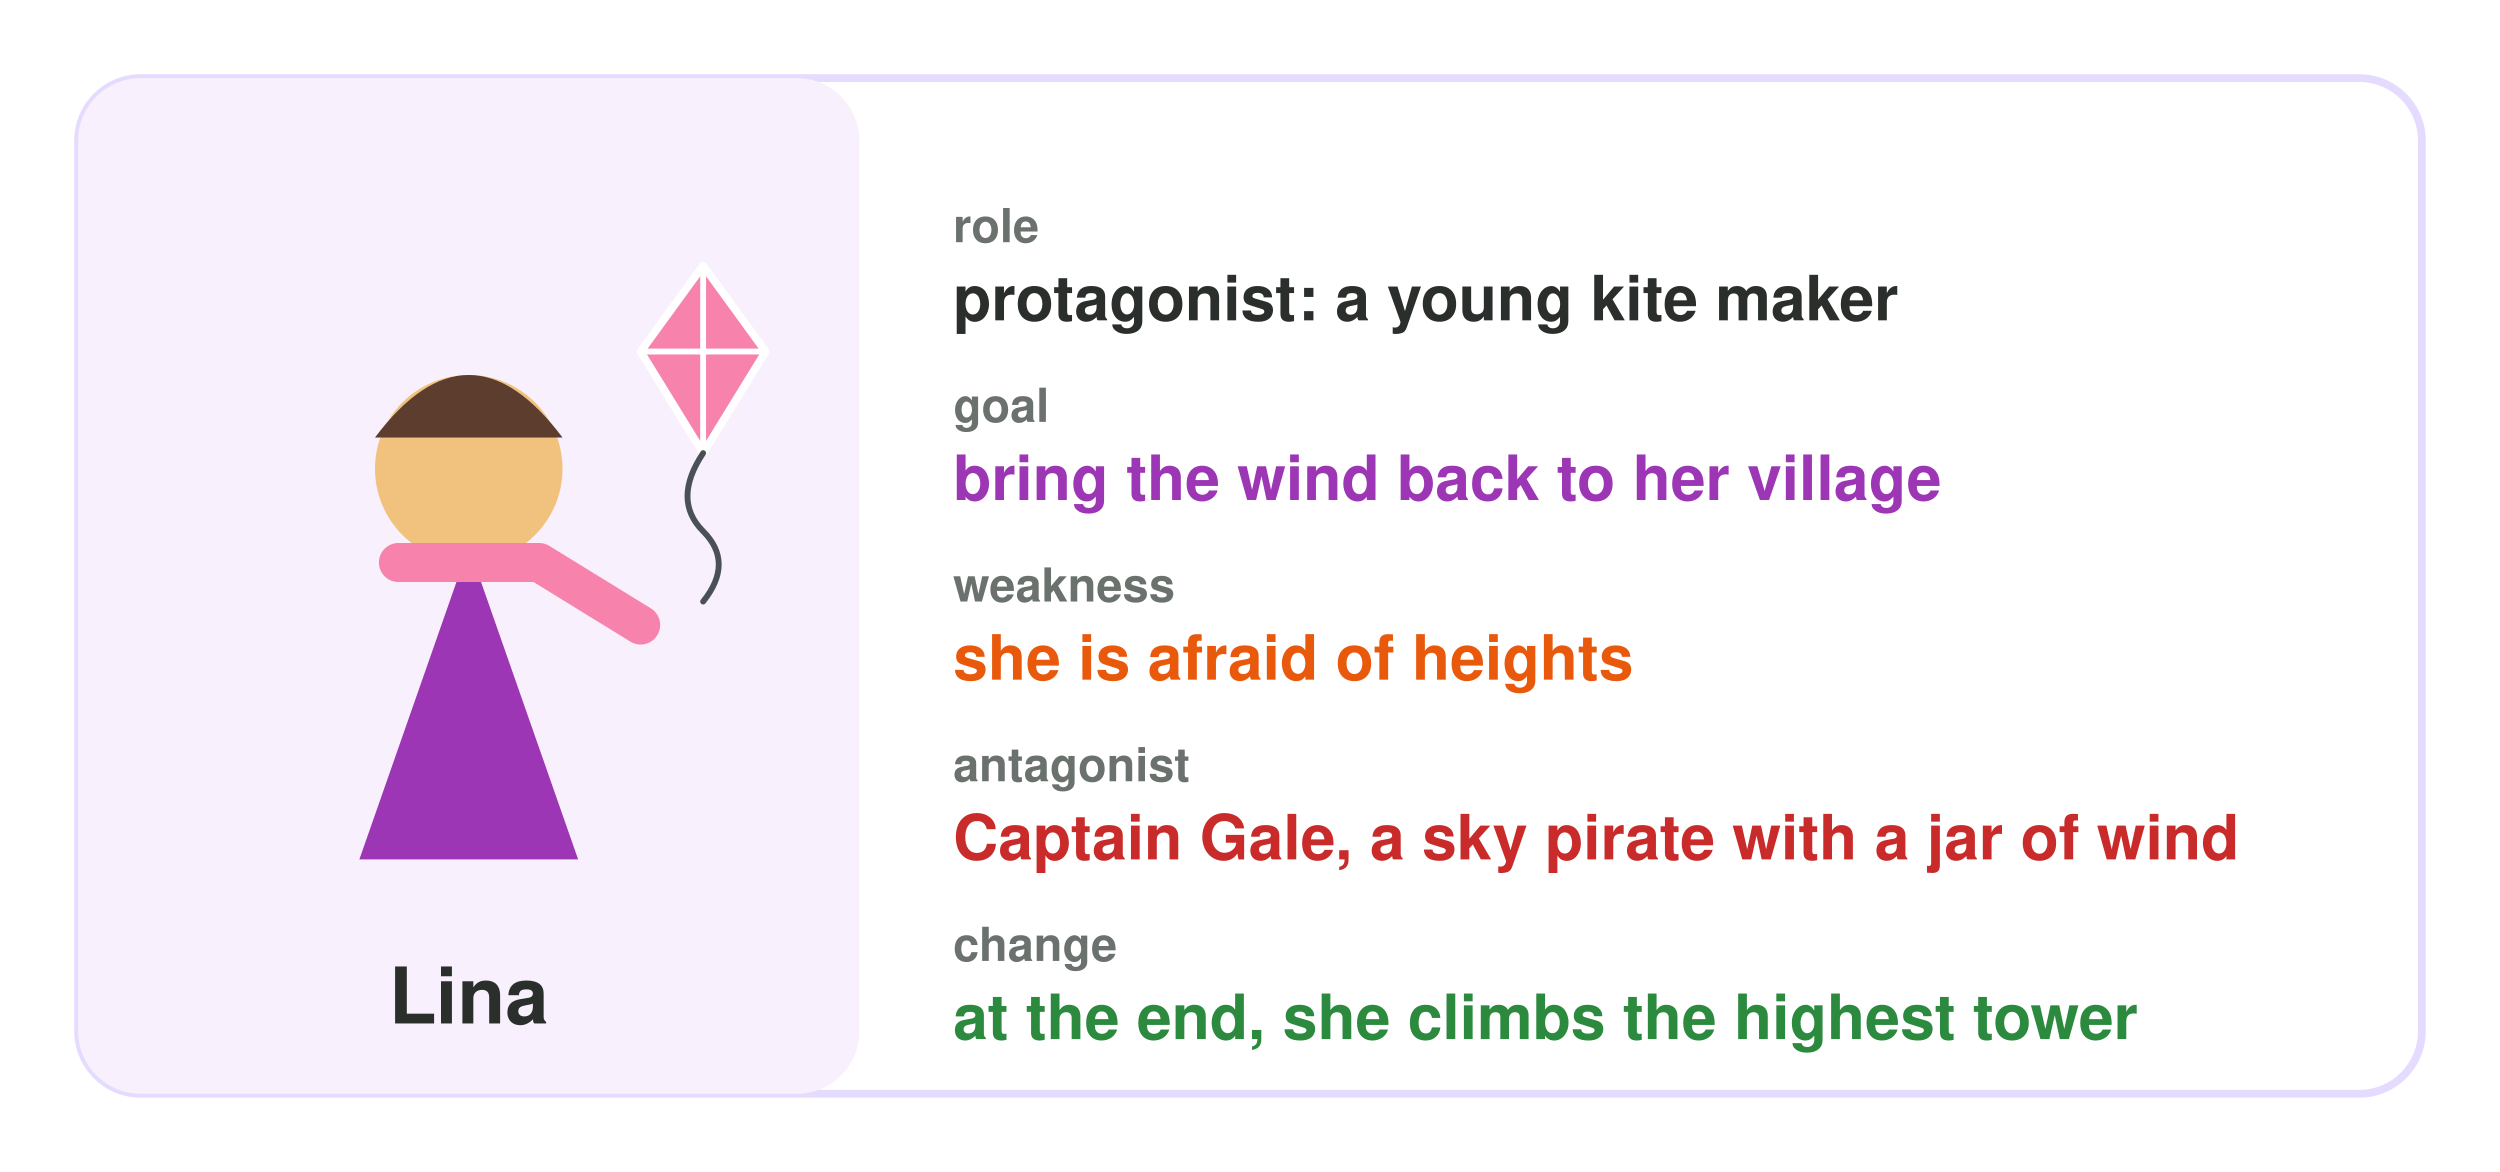
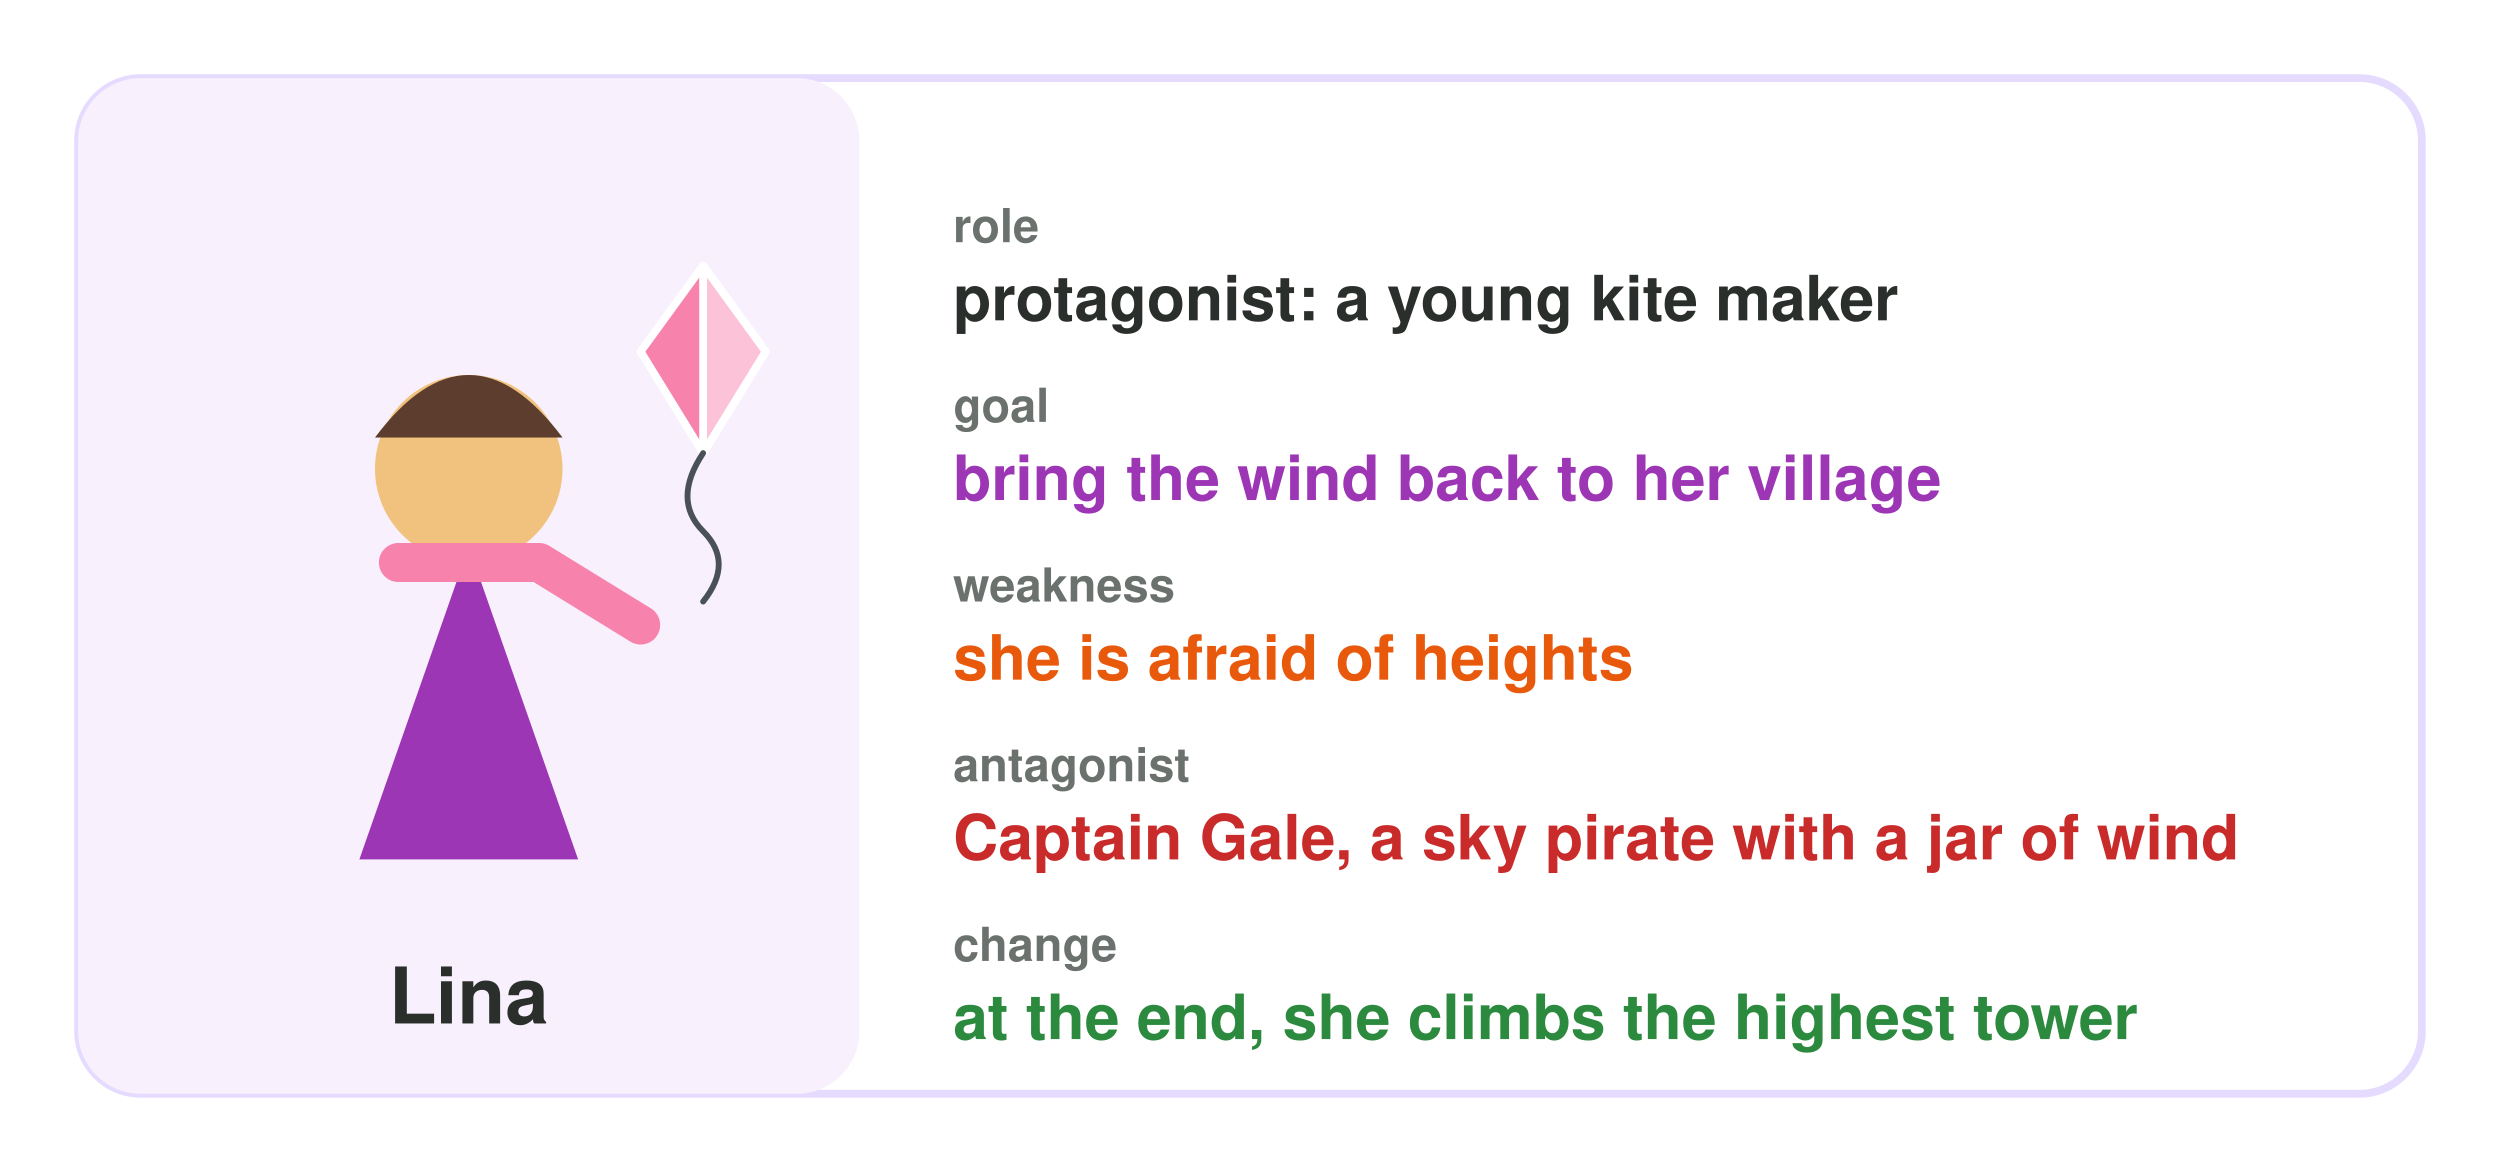
<svg xmlns="http://www.w3.org/2000/svg" width="640" height="300" viewBox="0 0 640 300" font-family="Helvetica, Arial, sans-serif" font-weight="600">
  <rect width="640" height="300" fill="#ffffff" />
  <rect x="20.0" y="20.0" width="600.0" height="260.0" rx="16" fill="#ffffff" stroke="#e5dbff" stroke-width="2" />
  <rect x="20.0" y="20.0" width="200.0" height="260.0" rx="16" fill="#f8f0fc" />
  <path d="M92.0,220.0 L120,140 L148.0,220.0 Z" fill="#9C36B5" />
  <circle cx="120.0" cy="120.0" r="24.0" fill="#f1c27d" />
  <path d="M96.0,112.0 Q120,80.0 144.0,112.0 Z" fill="#5c3d2e" />
  <path d="M102.0,144.0 L138.0,144.0 L164.0,160.0" fill="none" stroke="#F783AC" stroke-width="10.0" stroke-linejoin="round" stroke-linecap="round" />
  <path d="M180.0,68.0 L196.0,90.0 L180.0,116.0 L164.0,90.0 Z" fill="#F783AC" stroke="#ffffff" stroke-width="2" stroke-linejoin="round" stroke-linecap="round" />
-   <line x1="180.0" y1="68.0" x2="180.0" y2="116.0" stroke="#ffffff" stroke-width="1.5" stroke-linecap="round" />
-   <line x1="164.0" y1="90.0" x2="196.0" y2="90.0" stroke="#ffffff" stroke-width="1.5" stroke-linecap="round" />
+   <path d="M180.0,68.0 L196.0,90.0 L180.0,116.0 Z" fill="#FCC2D7" stroke="#ffffff" stroke-width="2" stroke-linejoin="round" stroke-linecap="round" />
  <path d="M180,116.0 q-8,12 0,20 q8,8 0,18" fill="none" stroke="#495057" stroke-width="1.5" stroke-linejoin="round" stroke-linecap="round" />
  <text x="120.0" y="262.0" font-size="20" fill="#2a2f2c" text-anchor="middle" font-weight="800">Lina</text>
  <text x="244.0" y="62.0" font-size="12" fill="#6b726e" text-anchor="start" font-weight="700">role</text>
  <text x="244.0" y="82.0" font-size="16" fill="#2a2f2c" text-anchor="start" font-weight="800">protagonist: a young kite maker</text>
  <text x="244.0" y="108.0" font-size="12" fill="#6b726e" text-anchor="start" font-weight="700">goal</text>
  <text x="244.0" y="128.0" font-size="16" fill="#9C36B5" text-anchor="start" font-weight="800">bring the wind back to her village</text>
  <text x="244.0" y="154.0" font-size="12" fill="#6b726e" text-anchor="start" font-weight="700">weakness</text>
  <text x="244.0" y="174.0" font-size="16" fill="#e8590c" text-anchor="start" font-weight="800">she is afraid of heights</text>
  <text x="244.0" y="200.0" font-size="12" fill="#6b726e" text-anchor="start" font-weight="700">antagonist</text>
  <text x="244.0" y="220.0" font-size="16" fill="#c92a2a" text-anchor="start" font-weight="800">Captain Gale, a sky pirate with a jar of wind</text>
  <text x="244.0" y="246.0" font-size="12" fill="#6b726e" text-anchor="start" font-weight="700">change</text>
  <text x="244.0" y="266.0" font-size="16" fill="#2b8a3e" text-anchor="start" font-weight="800">at the end, she climbs the highest tower</text>
</svg>
